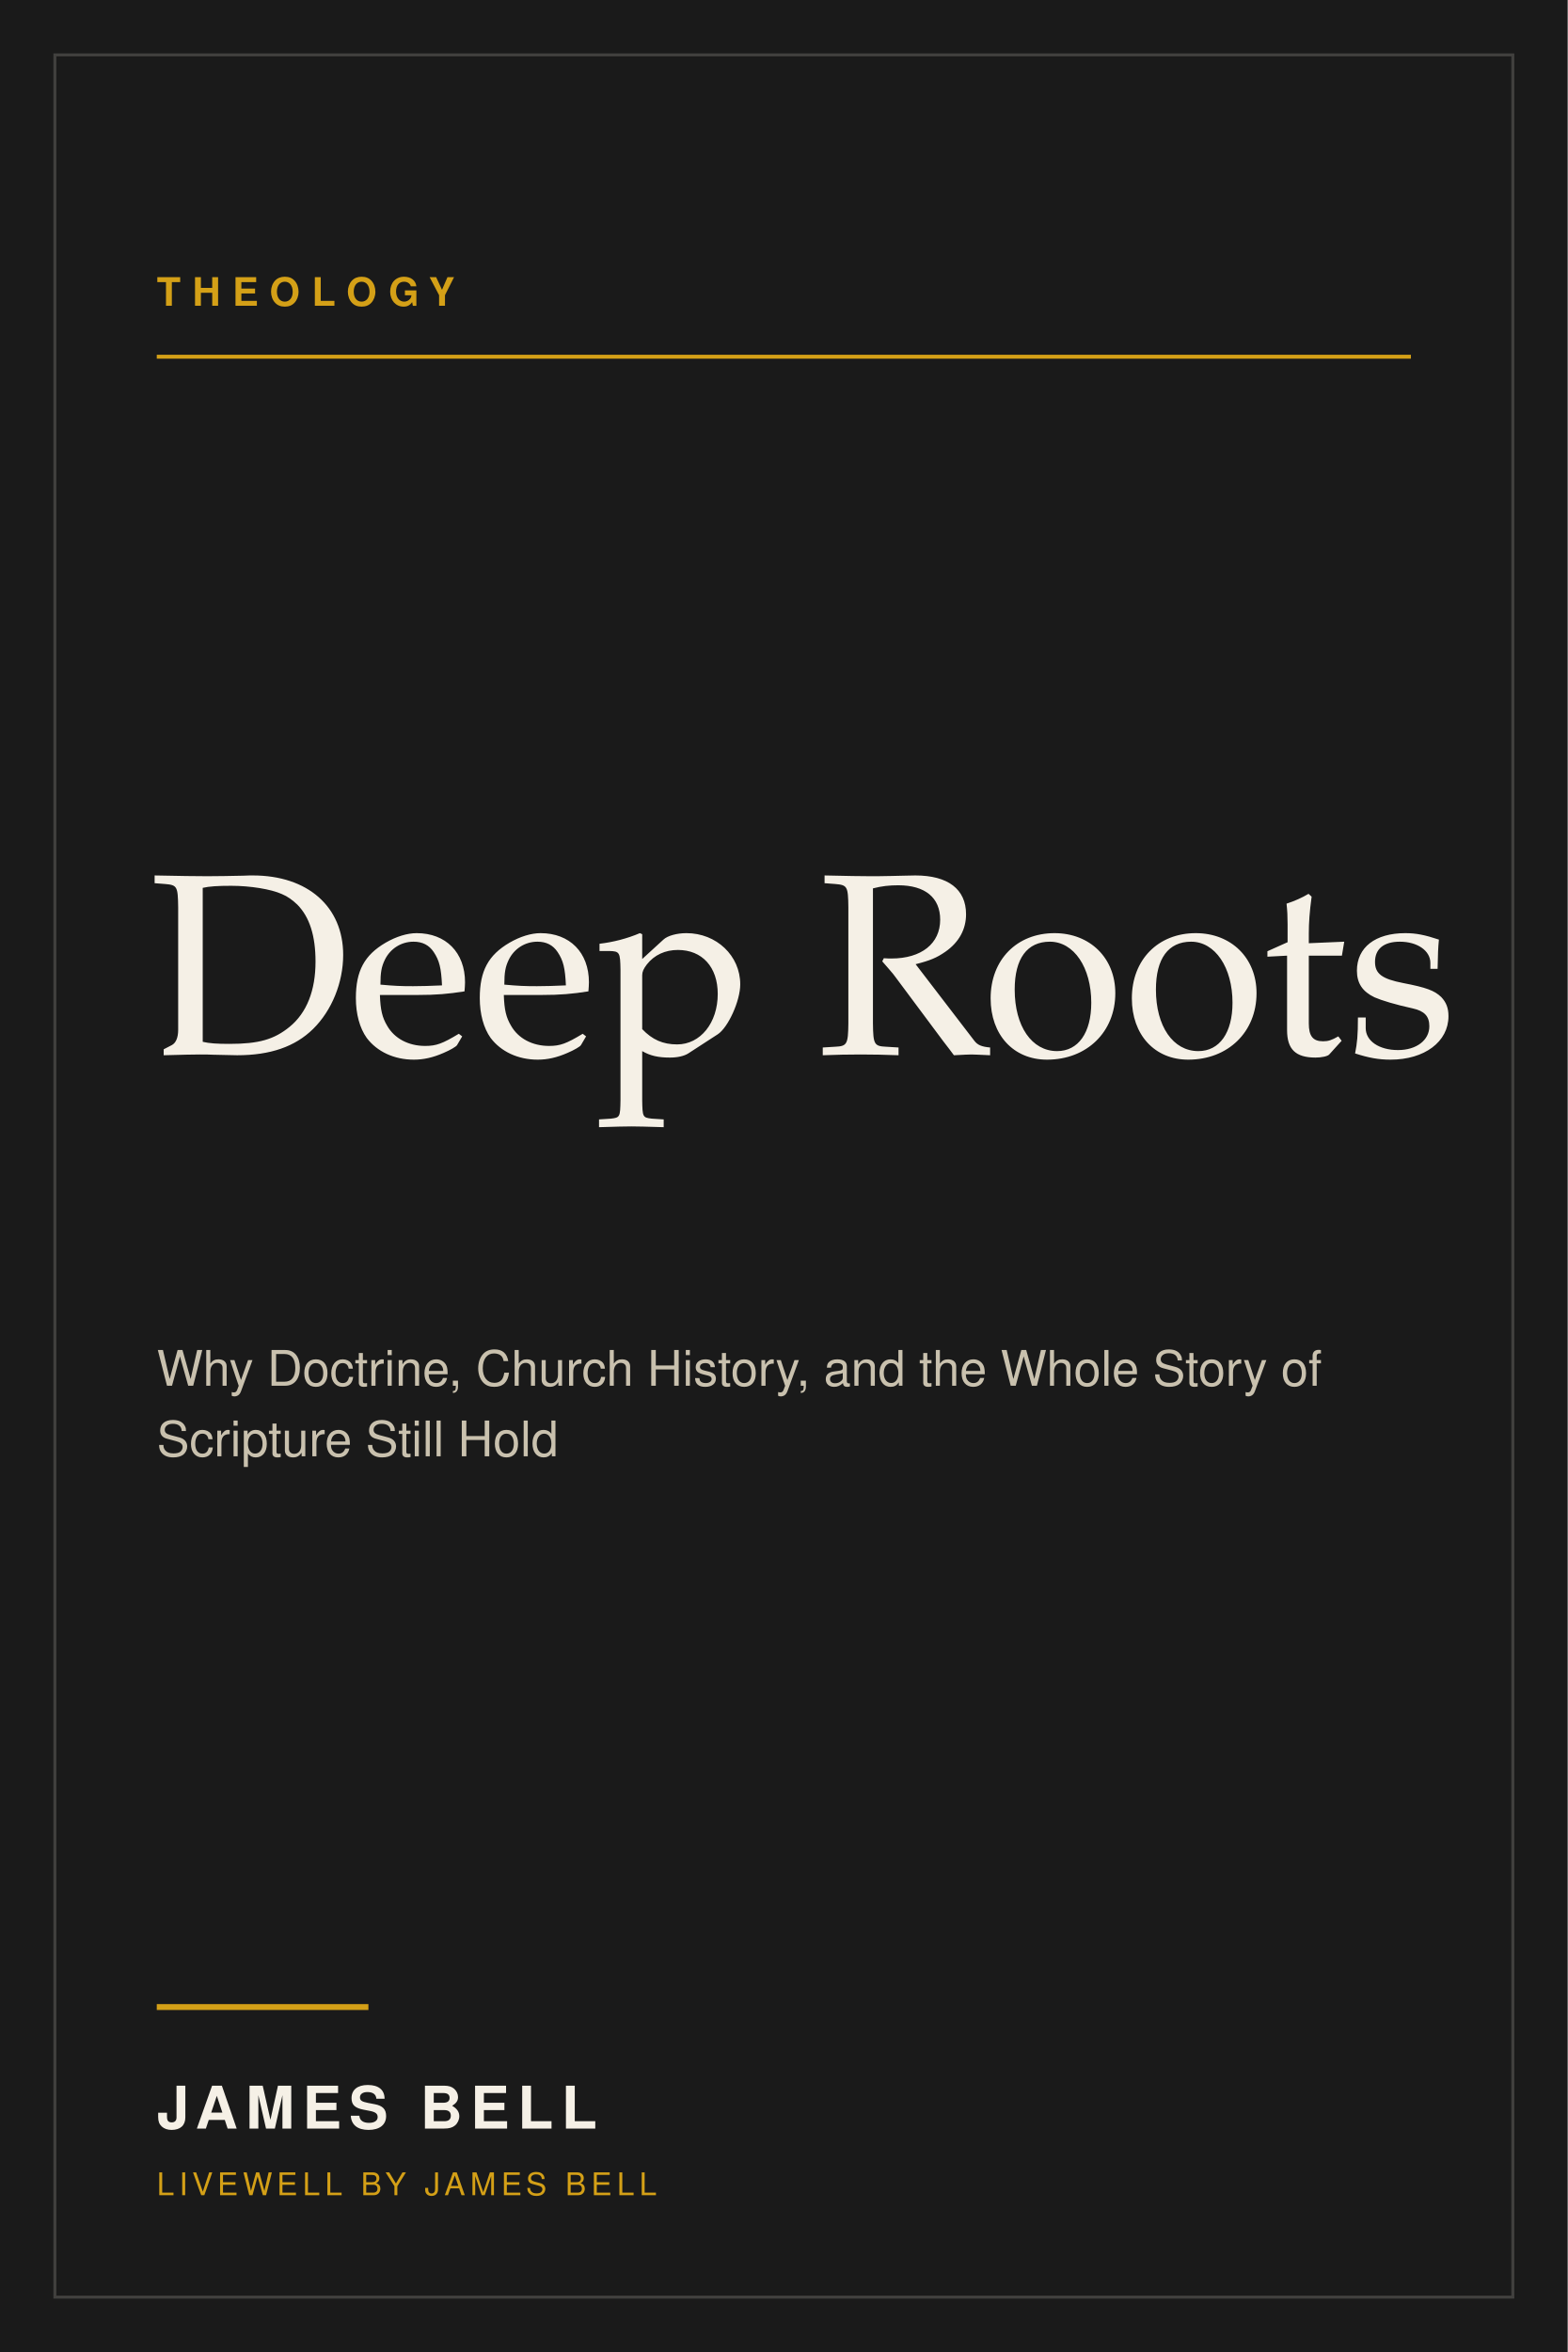
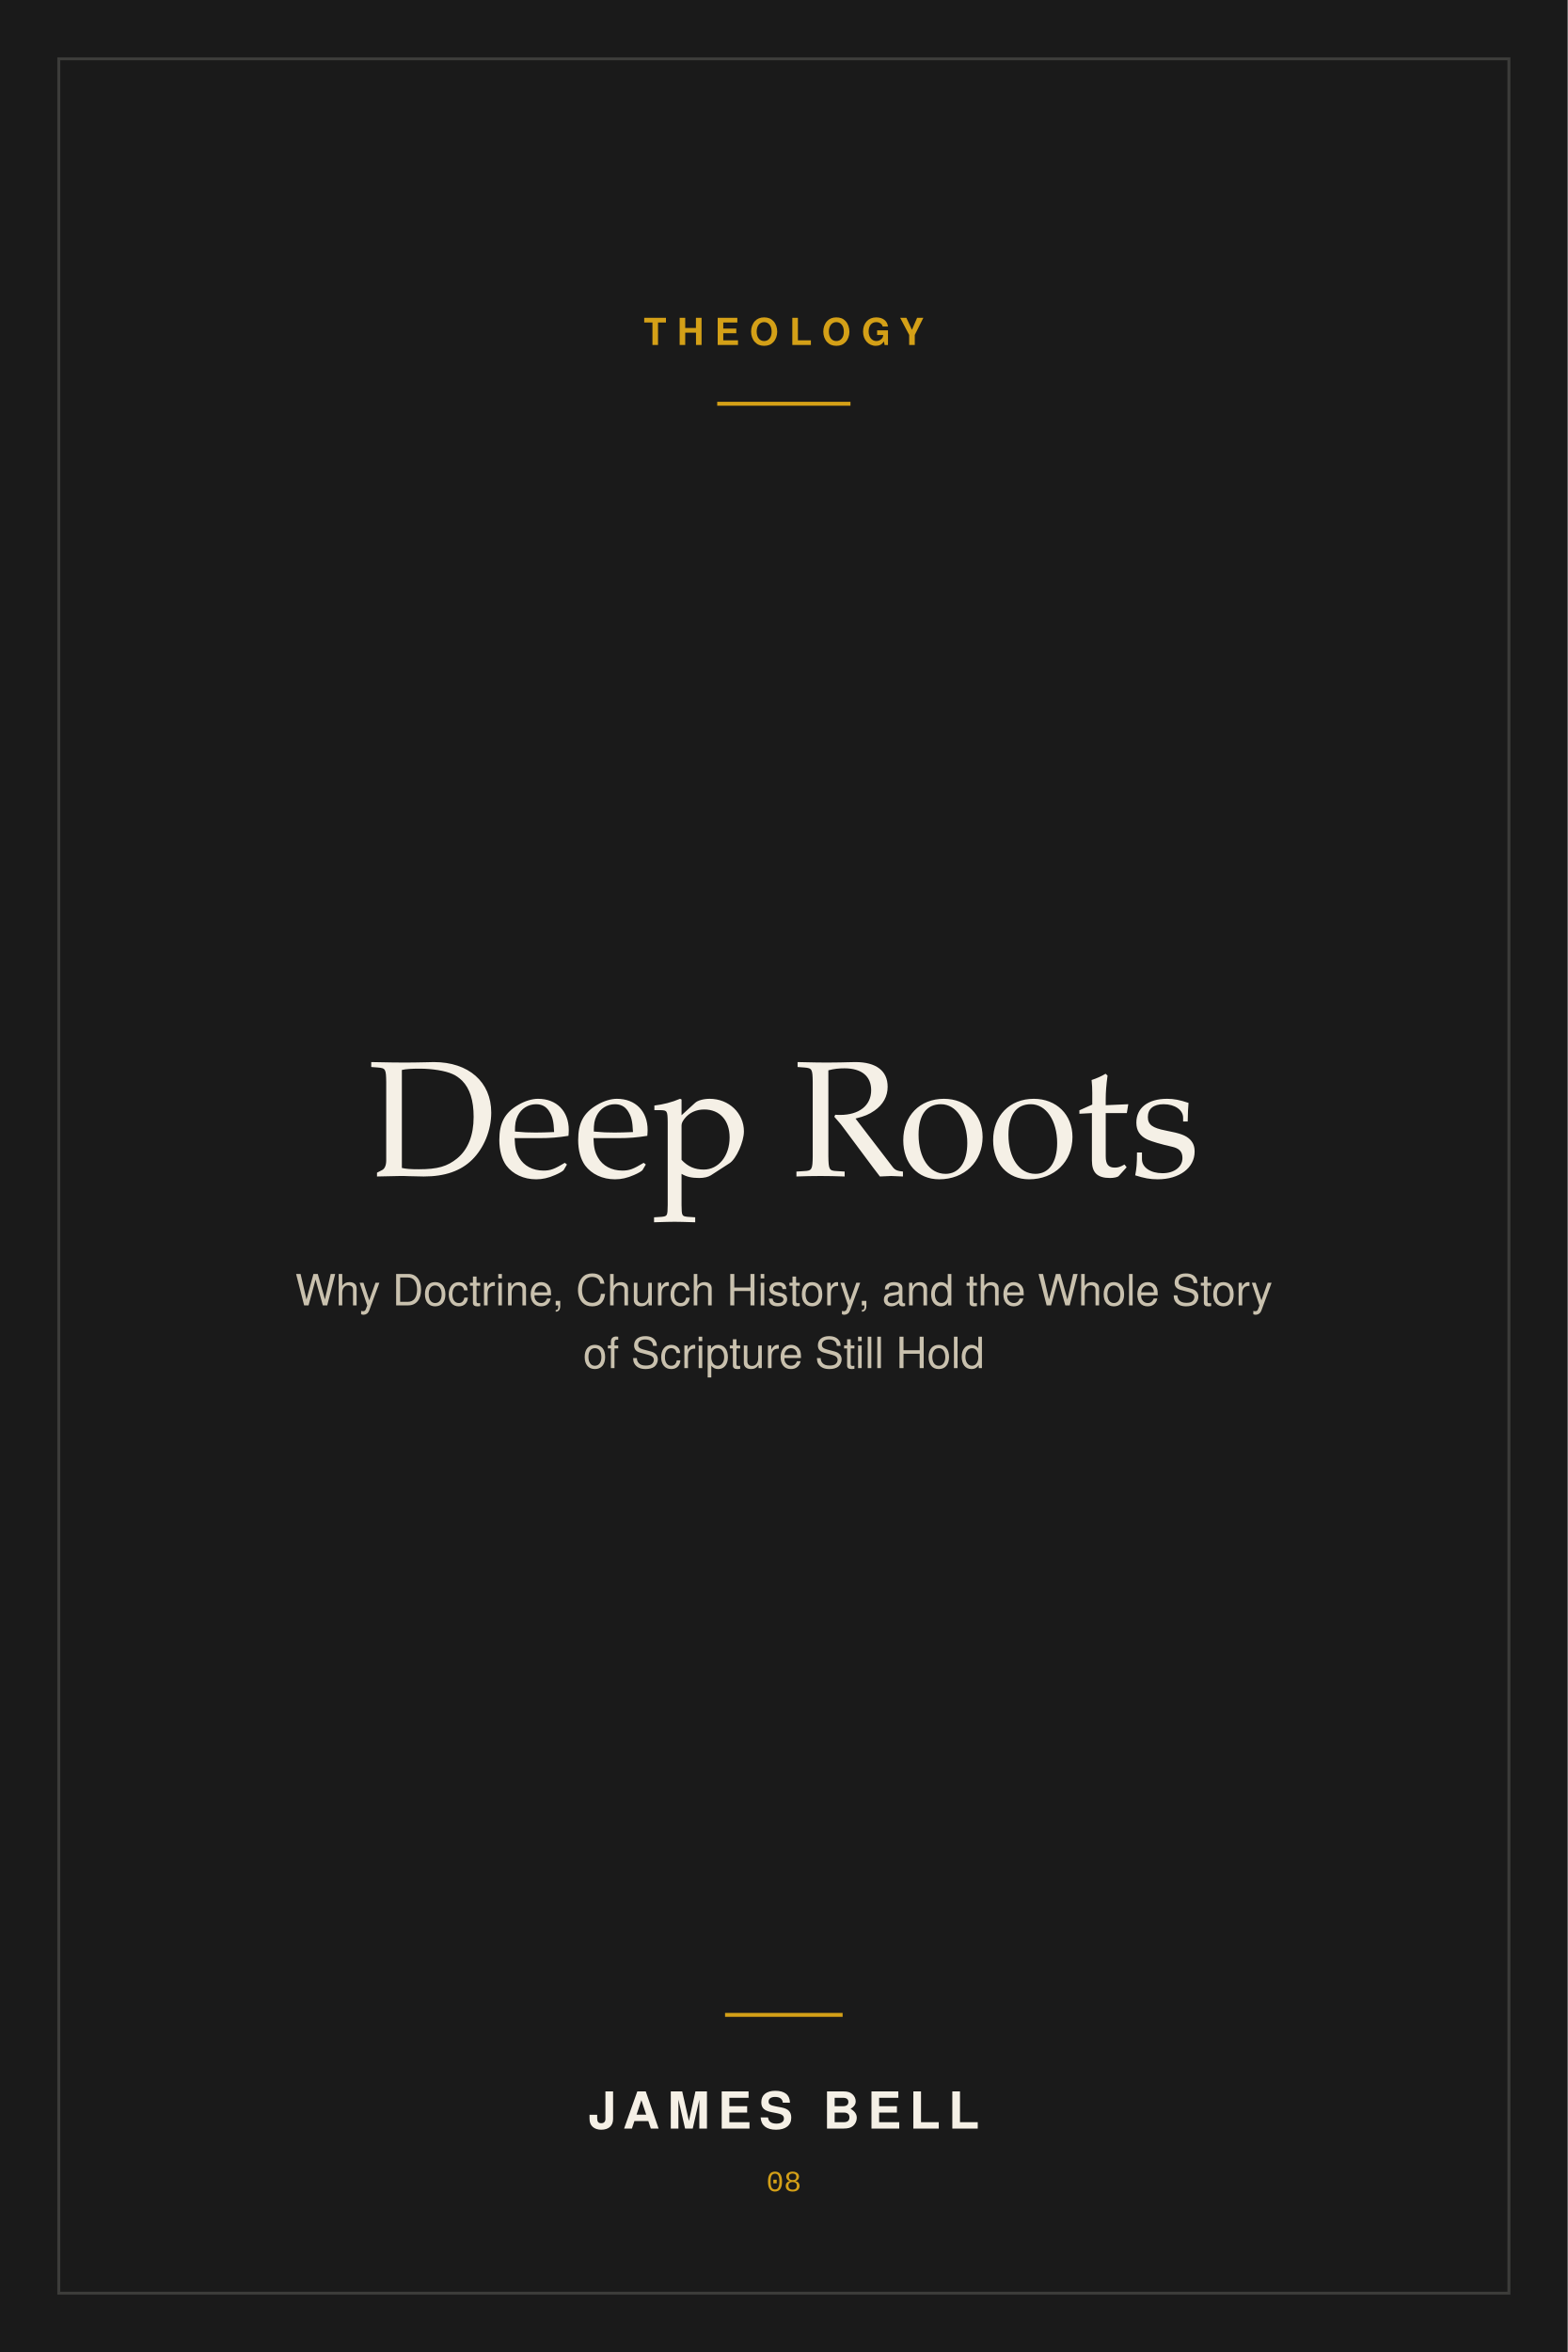
<svg xmlns="http://www.w3.org/2000/svg" width="800" height="1200" viewBox="0 0 800 1200" role="img" aria-label="Deep Roots by James Bell">
  <rect width="800" height="1200" fill="#1A1A1A" />
-   <rect x="28" y="28" width="744" height="1144" fill="none" stroke="#F5F0E6" stroke-width="1.5" opacity="0.18" />
-   <text x="80" y="156" font-family="Helvetica, Arial, sans-serif" font-size="20" letter-spacing="6" font-weight="700" fill="#D4A017">THEOLOGY</text>
-   <line x1="80" y1="182" x2="720" y2="182" stroke="#D4A017" stroke-width="2" />
-   <text x="76" y="538" font-family="Palatino, 'Palatino Linotype', Georgia, serif" font-size="132" font-weight="400" fill="#F5F0E6">Deep Roots</text>
-   <text x="80" y="707" font-family="Helvetica, Arial, sans-serif" font-size="25" fill="#C9C1AE">Why Doctrine, Church History, and the Whole Story of</text>
-   <text x="80" y="743" font-family="Helvetica, Arial, sans-serif" font-size="25" fill="#C9C1AE">Scripture Still Hold</text>
-   <line x1="80" y1="1024" x2="188" y2="1024" stroke="#D4A017" stroke-width="3" />
-   <text x="80" y="1086" font-family="Helvetica, Arial, sans-serif" font-size="30" letter-spacing="4" font-weight="700" fill="#F5F0E6">JAMES BELL</text>
-   <text x="80" y="1120" font-family="Helvetica, Arial, sans-serif" font-size="16" letter-spacing="2.5" fill="#D4A017">LIVEWELL BY JAMES BELL</text>
+   <rect x="30" y="30" width="740" height="1140" fill="none" stroke="#F5F0E6" stroke-width="1.5" opacity="0.16" />
+   <text x="400" y="176" text-anchor="middle" font-family="Helvetica, Arial, sans-serif" font-size="19" letter-spacing="5.5" font-weight="700" fill="#D4A017">THEOLOGY</text>
+   <line x1="366" y1="206" x2="434" y2="206" stroke="#D4A017" stroke-width="2" />
+   <text x="400" y="600" text-anchor="middle" font-family="Palatino, 'Palatino Linotype', Georgia, serif" font-size="84" fill="#F5F0E6">Deep Roots</text>
+   <text x="400" y="666" text-anchor="middle" font-family="Helvetica, Arial, sans-serif" font-size="22" fill="#C9C1AE">Why Doctrine, Church History, and the Whole Story</text>
+   <text x="400" y="698" text-anchor="middle" font-family="Helvetica, Arial, sans-serif" font-size="22" fill="#C9C1AE">of Scripture Still Hold</text>
+   <line x1="370" y1="1028" x2="430" y2="1028" stroke="#D4A017" stroke-width="2" />
+   <text x="400" y="1086" text-anchor="middle" font-family="Helvetica, Arial, sans-serif" font-size="26" letter-spacing="4" font-weight="700" fill="#F5F0E6">JAMES BELL</text>
+   <text x="400" y="1118" text-anchor="middle" font-family="'JetBrains Mono', 'Courier New', monospace" font-size="15" fill="#D4A017">08</text>
</svg>
